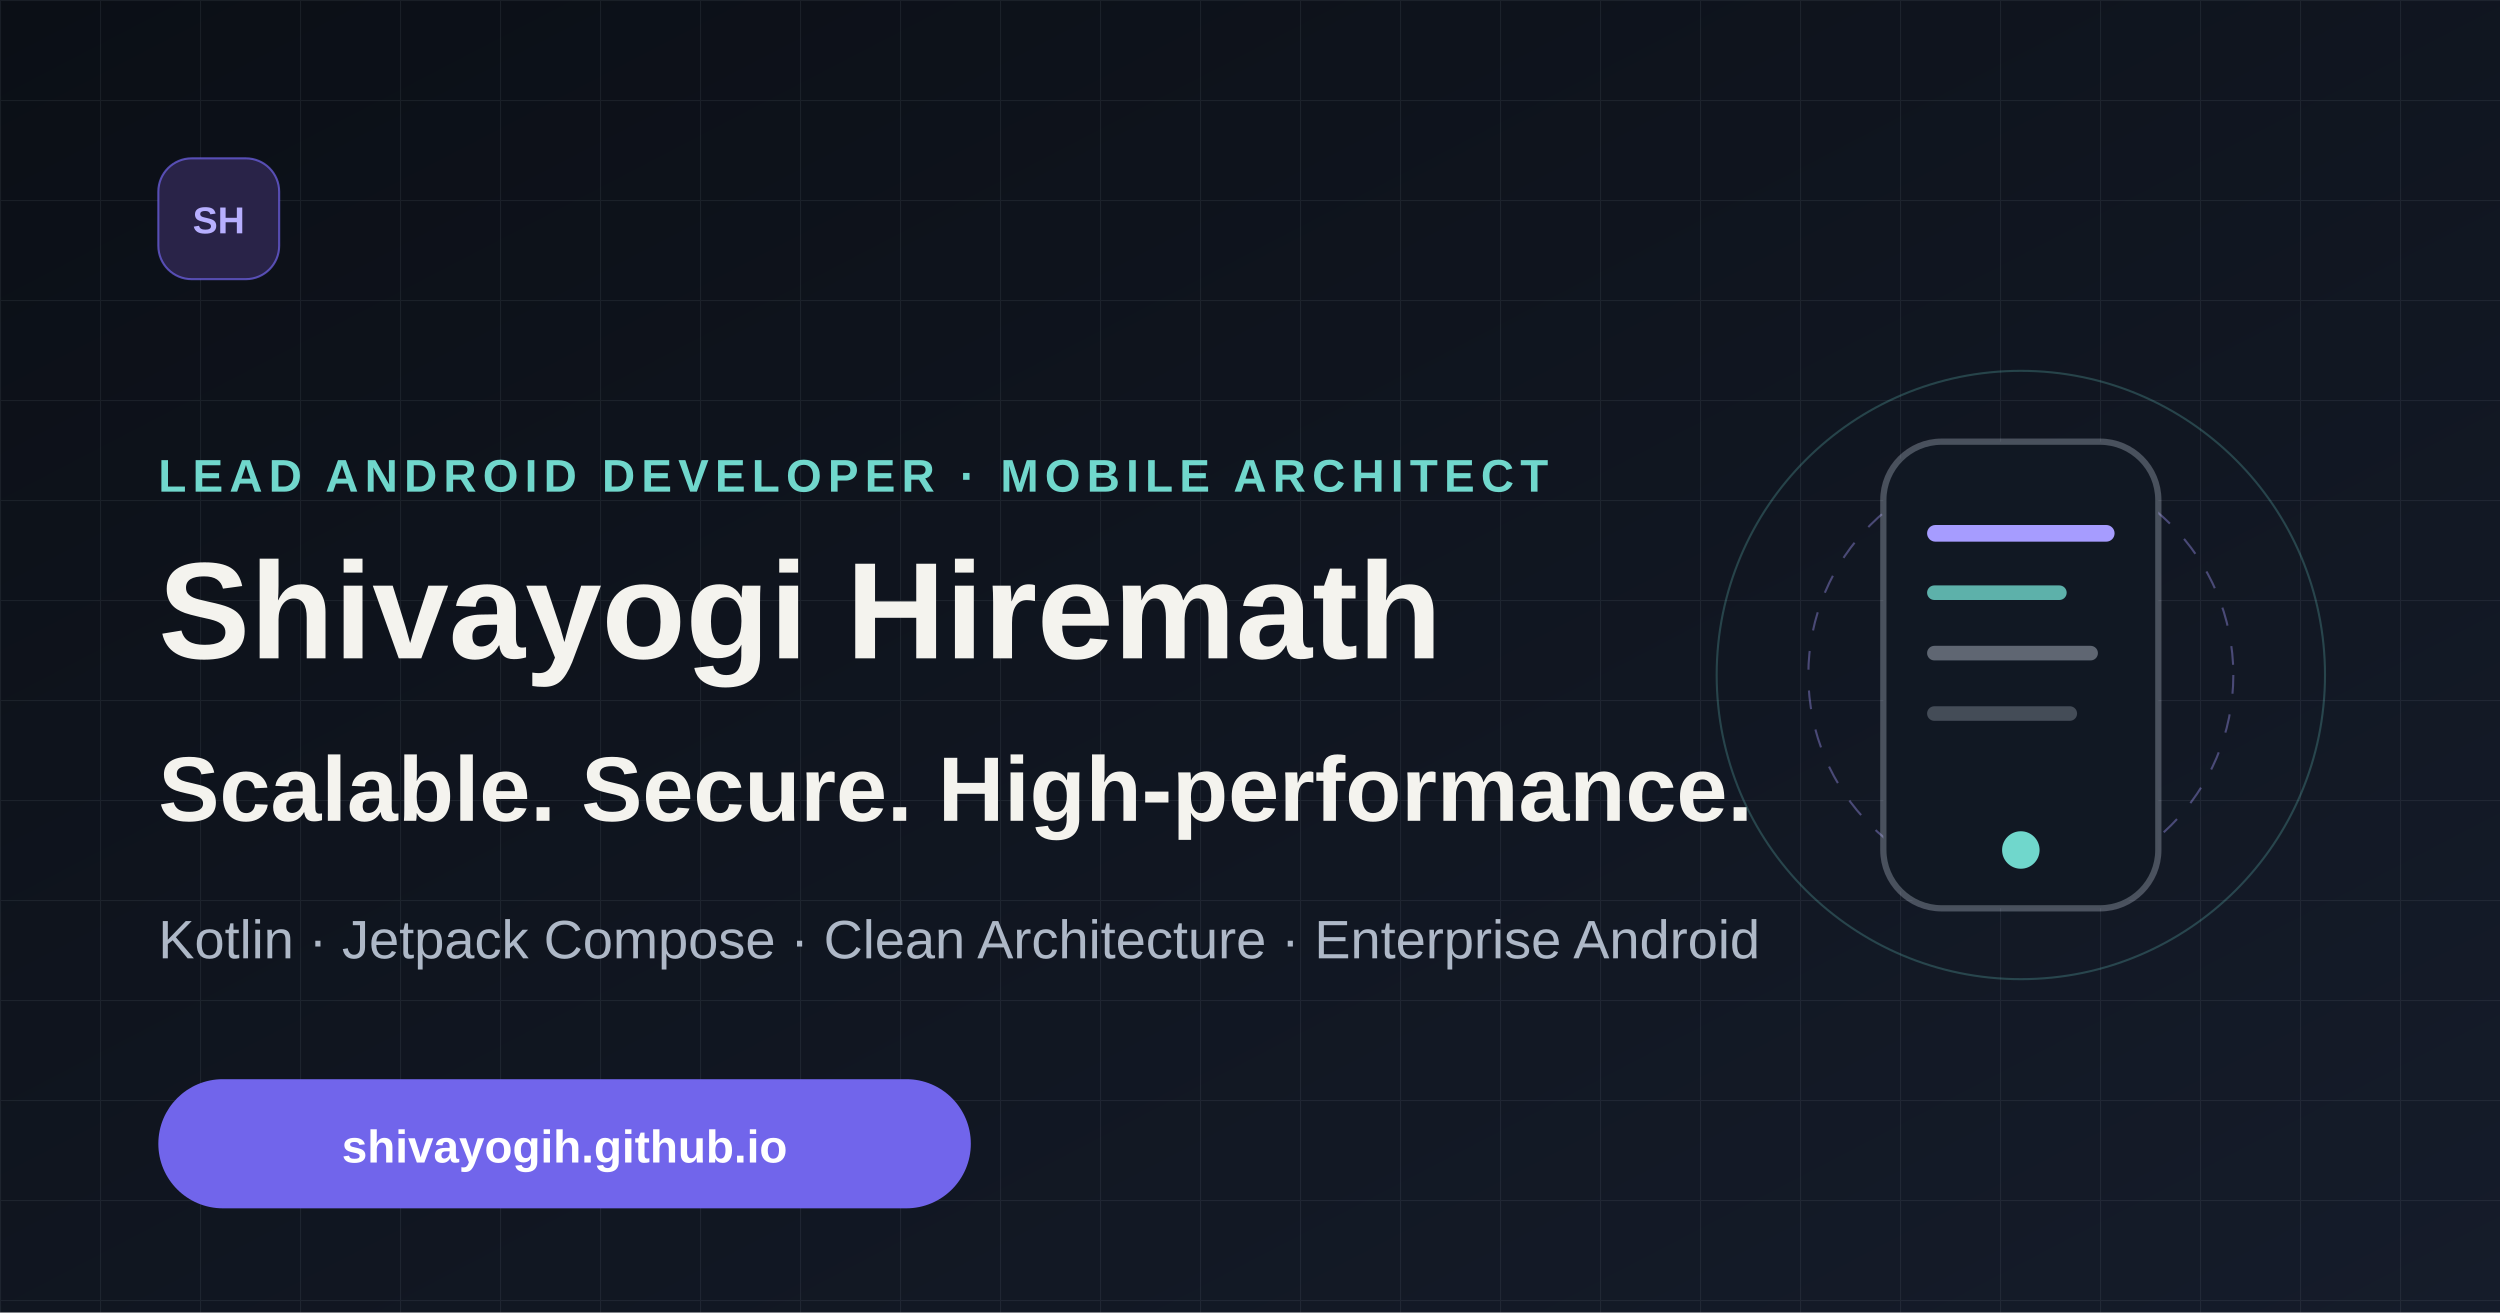
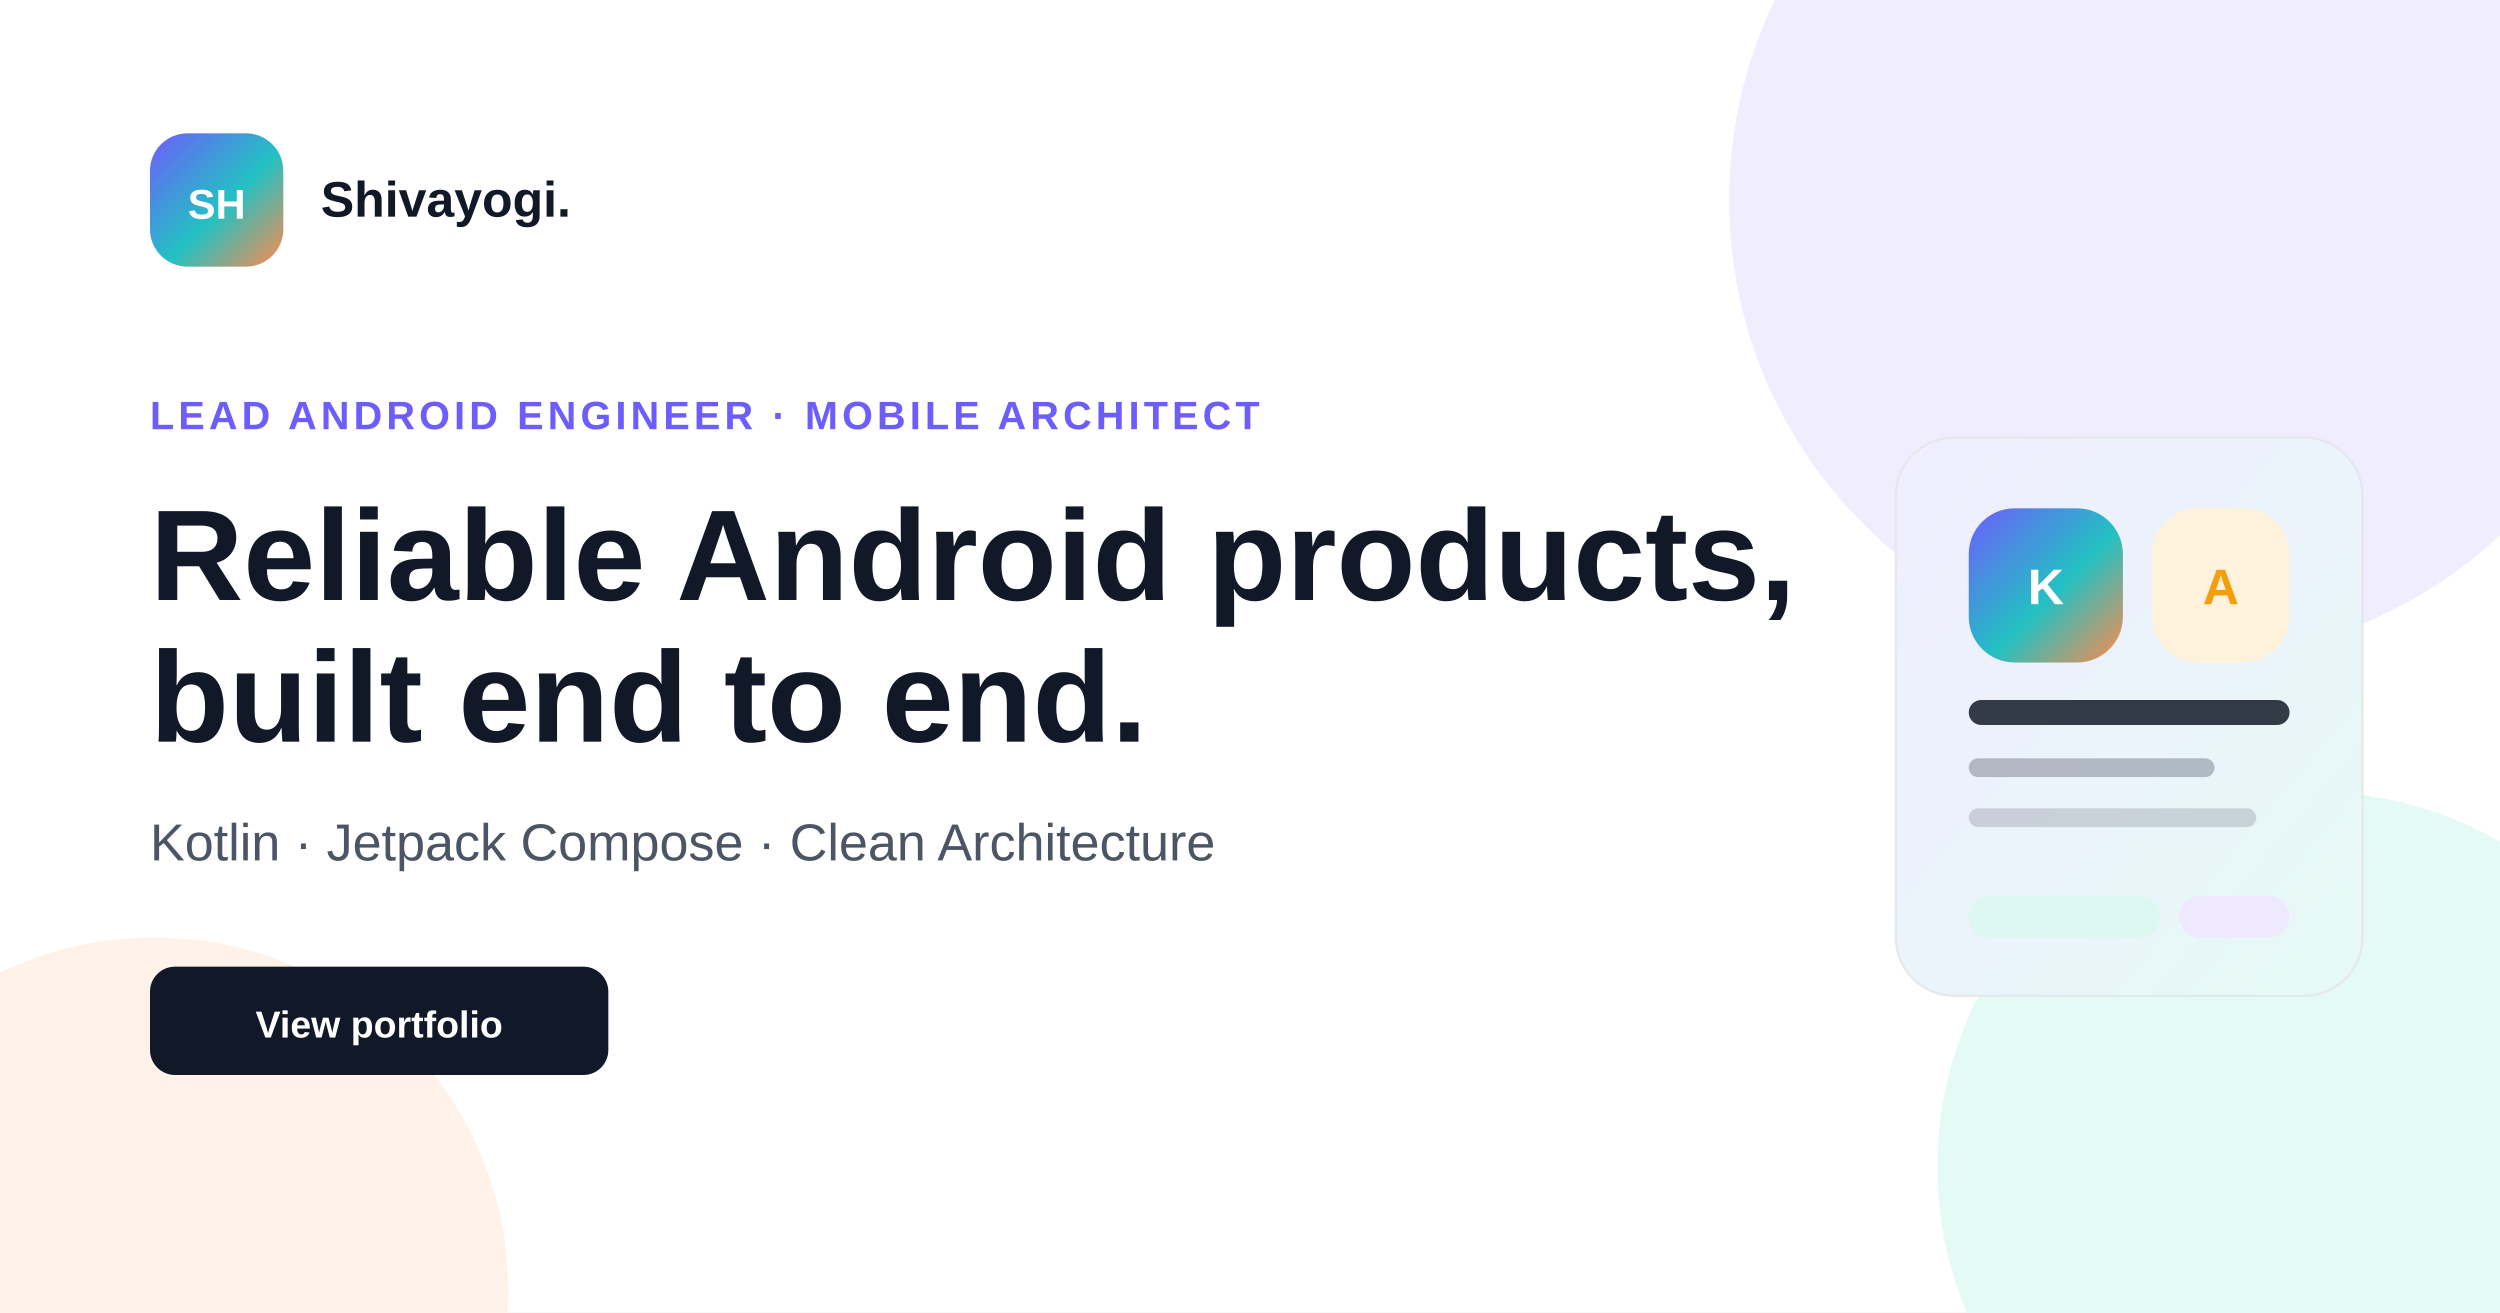
<svg xmlns="http://www.w3.org/2000/svg" width="1200" height="630" viewBox="0 0 1200 630">
  <defs>
-     <linearGradient id="bg" x1="0" y1="0" x2="1" y2="1">
-       <stop stop-color="#0b0f16" />
-       <stop offset="1" stop-color="#151c2a" />
+     <linearGradient id="brand" x1="0" y1="0" x2="1" y2="1">
+       <stop stop-color="#6D5DFC" />
+       <stop offset=".55" stop-color="#22C1C3" />
+       <stop offset="1" stop-color="#FF8A4C" />
    </linearGradient>
-     <radialGradient id="glow" cx="0" cy="0" r="1" gradientTransform="translate(940 110) rotate(135) scale(460)">
-       <stop stop-color="#7165eb" stop-opacity=".42" />
-       <stop offset="1" stop-color="#7165eb" stop-opacity="0" />
-     </radialGradient>
-     <pattern id="grid" width="48" height="48" patternUnits="userSpaceOnUse">
-       <path d="M48 0H0V48" fill="none" stroke="#dce6f3" stroke-opacity=".07" />
-     </pattern>
+     <linearGradient id="soft" x1="0" y1="0" x2="1" y2="1">
+       <stop stop-color="#F0EDFF" />
+       <stop offset="1" stop-color="#E5FAF6" />
+     </linearGradient>
  </defs>
-   <rect width="1200" height="630" fill="url(#bg)" />
-   <rect width="1200" height="630" fill="url(#glow)" />
-   <rect width="1200" height="630" fill="url(#grid)" />
-   <g transform="translate(76 76)">
-     <rect width="58" height="58" rx="16" fill="#292348" stroke="#7165eb" stroke-opacity=".7" />
-     <text x="29" y="36" text-anchor="middle" fill="#b7afff" font-family="Arial, sans-serif" font-size="18" font-weight="700">SH</text>
-     <text x="0" y="160" fill="#70d7cc" font-family="Arial, sans-serif" font-size="22" font-weight="700" letter-spacing="3">LEAD ANDROID DEVELOPER · MOBILE ARCHITECT</text>
-     <text x="0" y="240" fill="#f4f3ee" font-family="Arial, sans-serif" font-size="66" font-weight="700">Shivayogi Hiremath</text>
-     <text x="0" y="318" fill="#f4f3ee" font-family="Arial, sans-serif" font-size="44" font-weight="700">Scalable. Secure. High-performance.</text>
-     <text x="0" y="384" fill="#aeb8c7" font-family="Arial, sans-serif" font-size="26">Kotlin · Jetpack Compose · Clean Architecture · Enterprise Android</text>
-     <g transform="translate(0 442)">
-       <rect width="390" height="62" rx="31" fill="#7165eb" />
-       <text x="195" y="40" text-anchor="middle" fill="#fff" font-family="Arial, sans-serif" font-size="22" font-weight="700">shivayogih.github.io</text>
+   <rect width="1200" height="630" fill="#fff" />
+   <circle cx="1050" cy="96" r="220" fill="#F0EDFF" />
+   <circle cx="1110" cy="560" r="180" fill="#E3FAF5" />
+   <circle cx="74" cy="620" r="170" fill="#FFF2E9" />
+   <g transform="translate(72 64)">
+     <rect width="64" height="64" rx="18" fill="url(#brand)" />
+     <text x="32" y="41" text-anchor="middle" fill="#fff" font-family="Arial, sans-serif" font-size="20" font-weight="800">SH</text>
+     <text x="82" y="40" fill="#111827" font-family="Arial, sans-serif" font-size="24" font-weight="800">Shivayogi.</text>
+   </g>
+   <g transform="translate(72 206)">
+     <text fill="#6D5DFC" font-family="Arial, sans-serif" font-size="19" font-weight="700" letter-spacing="2">LEAD ANDROID ENGINEER · MOBILE ARCHITECT</text>
+     <text y="82" fill="#111827" font-family="Arial, sans-serif" font-size="62" font-weight="800">Reliable Android products,</text>
+     <text y="150" fill="#111827" font-family="Arial, sans-serif" font-size="62" font-weight="800">built end to end.</text>
+     <text y="207" fill="#4B5563" font-family="Arial, sans-serif" font-size="25">Kotlin · Jetpack Compose · Clean Architecture</text>
+     <g transform="translate(0 258)">
+       <rect width="220" height="52" rx="12" fill="#111827" />
+       <text x="110" y="34" text-anchor="middle" fill="#fff" font-family="Arial, sans-serif" font-size="18" font-weight="700">View portfolio</text>
    </g>
  </g>
-   <g transform="translate(970 324)">
-     <circle r="146" fill="none" stroke="#70d7cc" stroke-opacity=".24" />
-     <circle r="102" fill="none" stroke="#a69cff" stroke-opacity=".38" stroke-dasharray="9 10" />
-     <rect x="-66" y="-112" width="132" height="224" rx="28" fill="#111823" stroke="#dce6f3" stroke-opacity=".28" stroke-width="3" />
-     <rect x="-45" y="-72" width="90" height="8" rx="4" fill="#a69cff" />
-     <rect x="-45" y="-43" width="67" height="7" rx="3.5" fill="#70d7cc" opacity=".8" />
-     <rect x="-45" y="-14" width="82" height="7" rx="3.5" fill="#dce6f3" opacity=".38" />
-     <rect x="-45" y="15" width="72" height="7" rx="3.5" fill="#dce6f3" opacity=".25" />
-     <circle cy="84" r="9" fill="#70d7cc" />
+   <g transform="translate(910 210)">
+     <rect width="224" height="268" rx="28" fill="url(#soft)" stroke="#E5E7EB" />
+     <rect x="35" y="34" width="74" height="74" rx="22" fill="url(#brand)" />
+     <text x="72" y="80" text-anchor="middle" fill="#fff" font-family="Arial, sans-serif" font-size="24" font-weight="800">K</text>
+     <rect x="123" y="34" width="66" height="74" rx="22" fill="#FFF2DC" />
+     <text x="156" y="80" text-anchor="middle" fill="#F59E0B" font-family="Arial, sans-serif" font-size="24" font-weight="800">A</text>
+     <rect x="35" y="126" width="154" height="12" rx="6" fill="#111827" fill-opacity=".84" />
+     <rect x="35" y="154" width="118" height="9" rx="4.5" fill="#6B7280" fill-opacity=".45" />
+     <rect x="35" y="178" width="138" height="9" rx="4.5" fill="#6B7280" fill-opacity=".27" />
+     <rect x="35" y="220" width="92" height="20" rx="10" fill="#DDF8F0" />
+     <rect x="136" y="220" width="53" height="20" rx="10" fill="#EEE9FF" />
  </g>
</svg>
